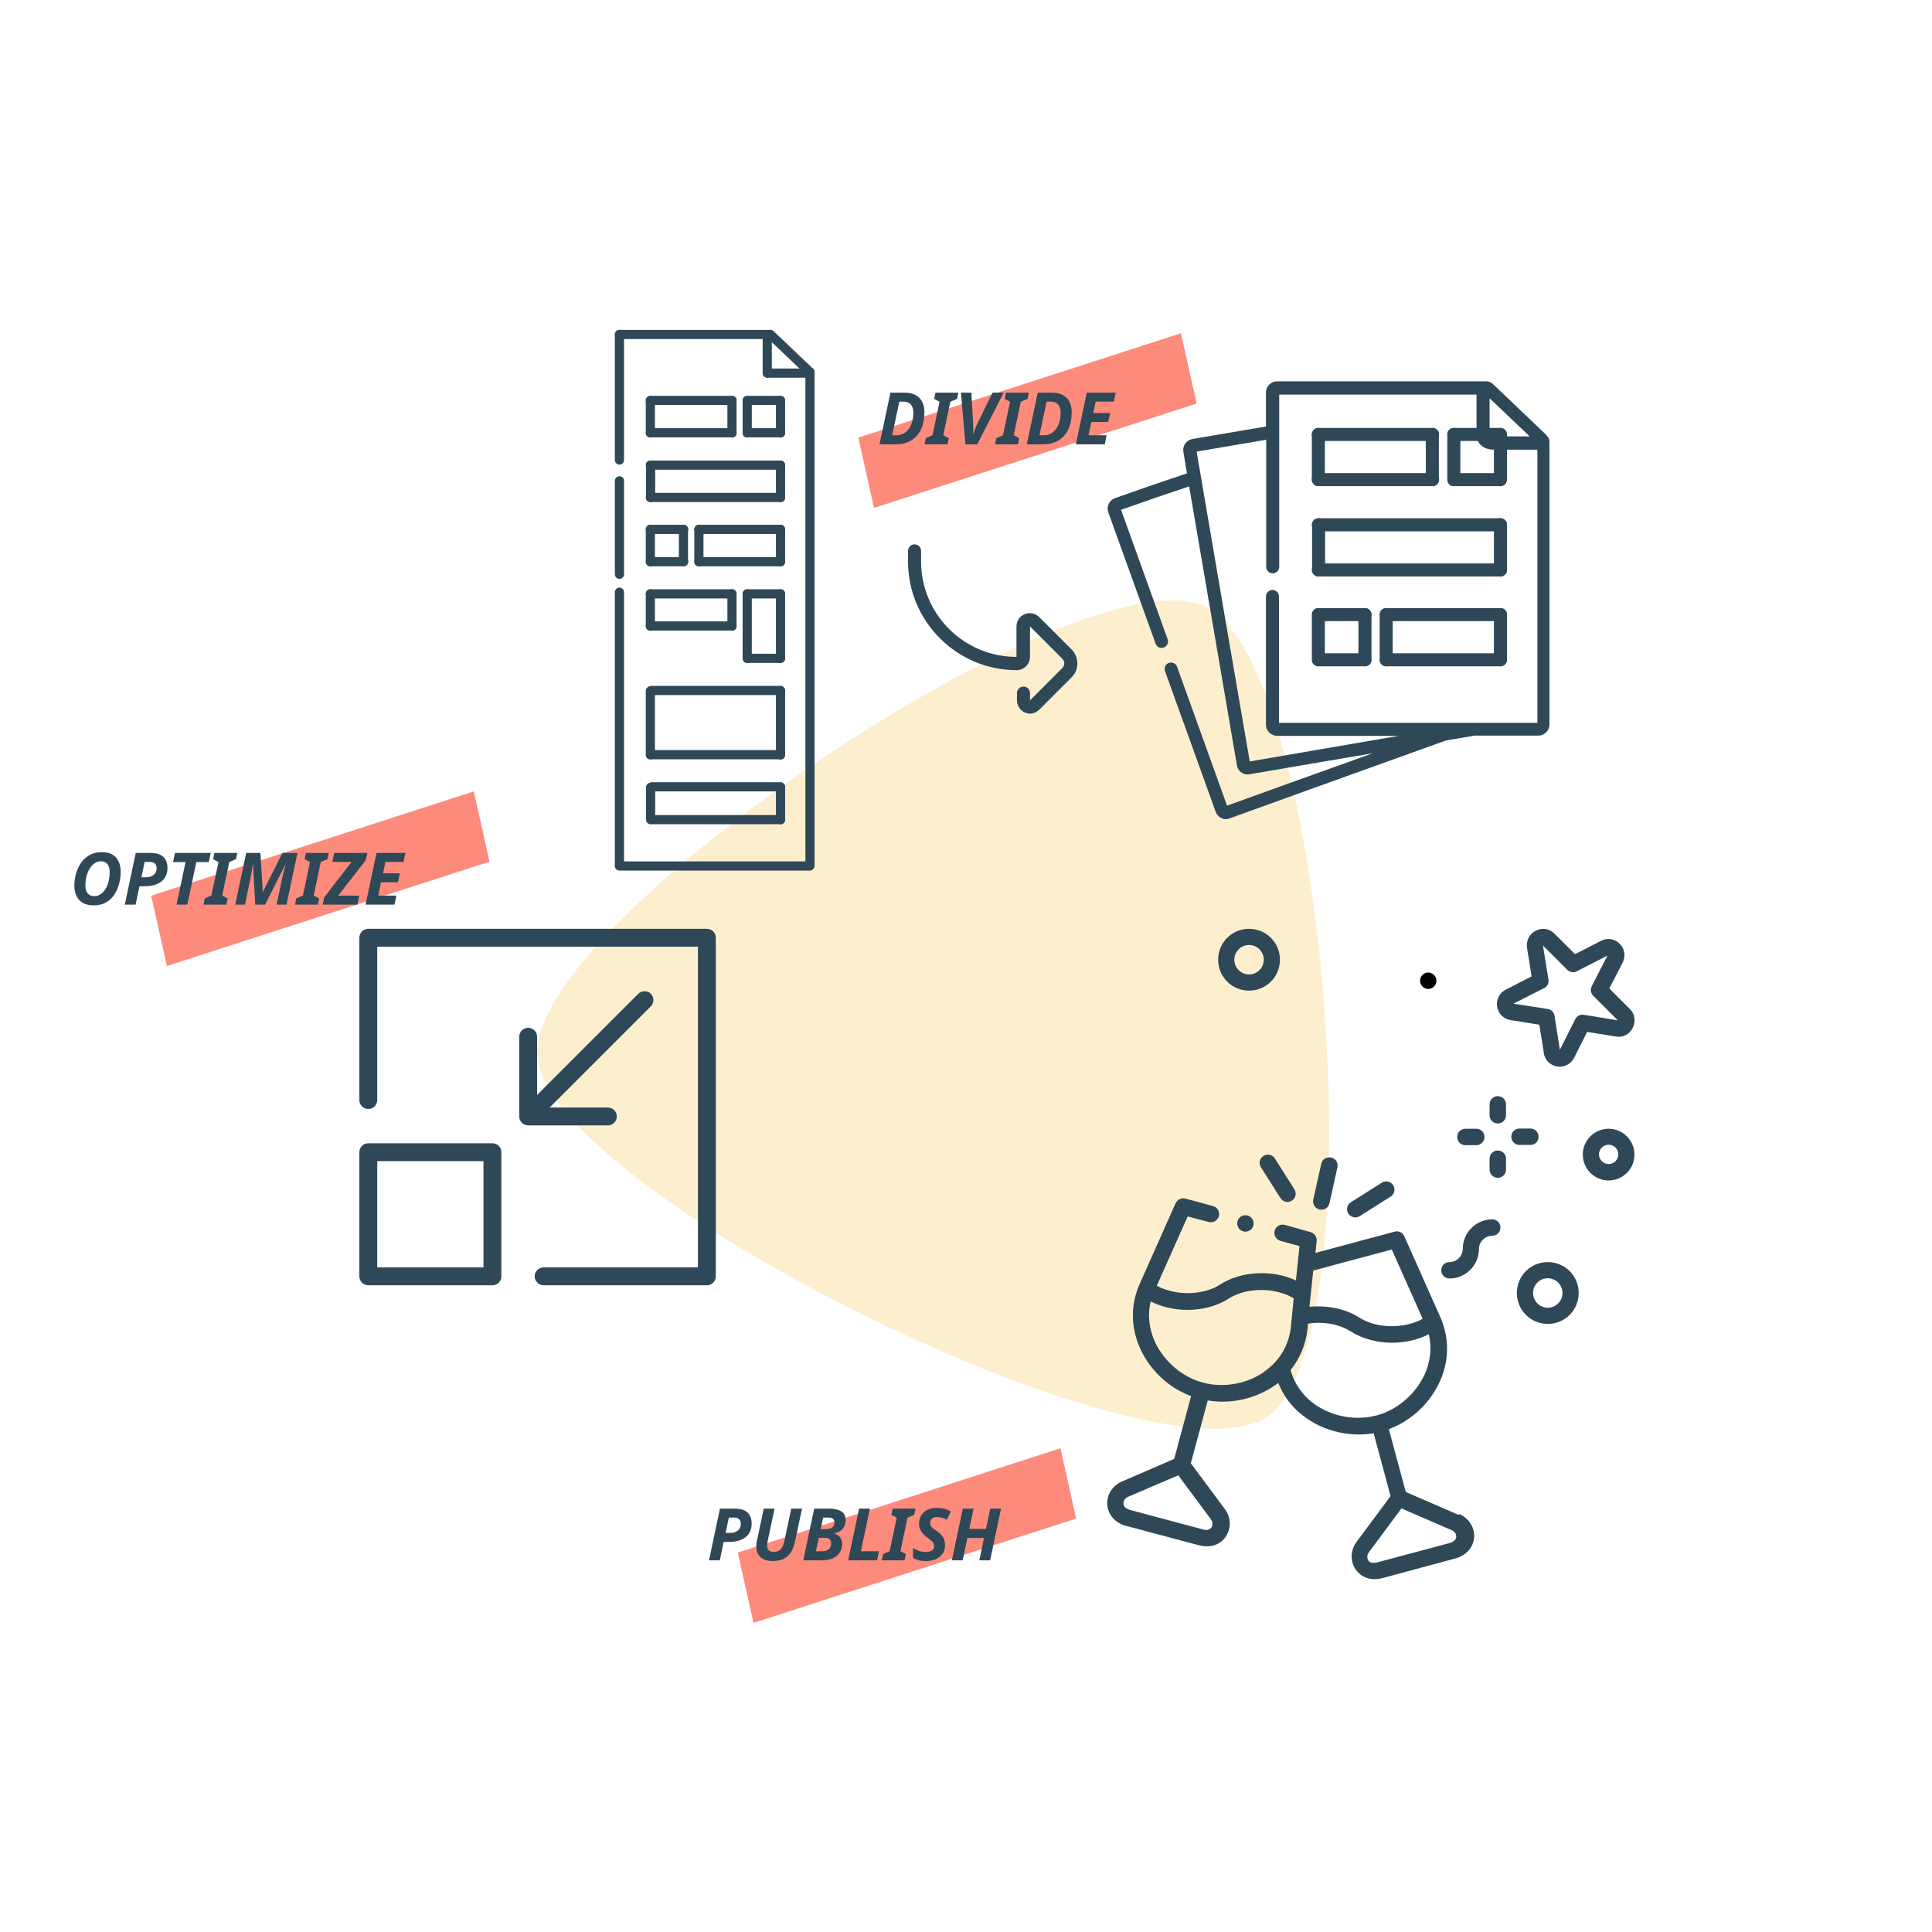
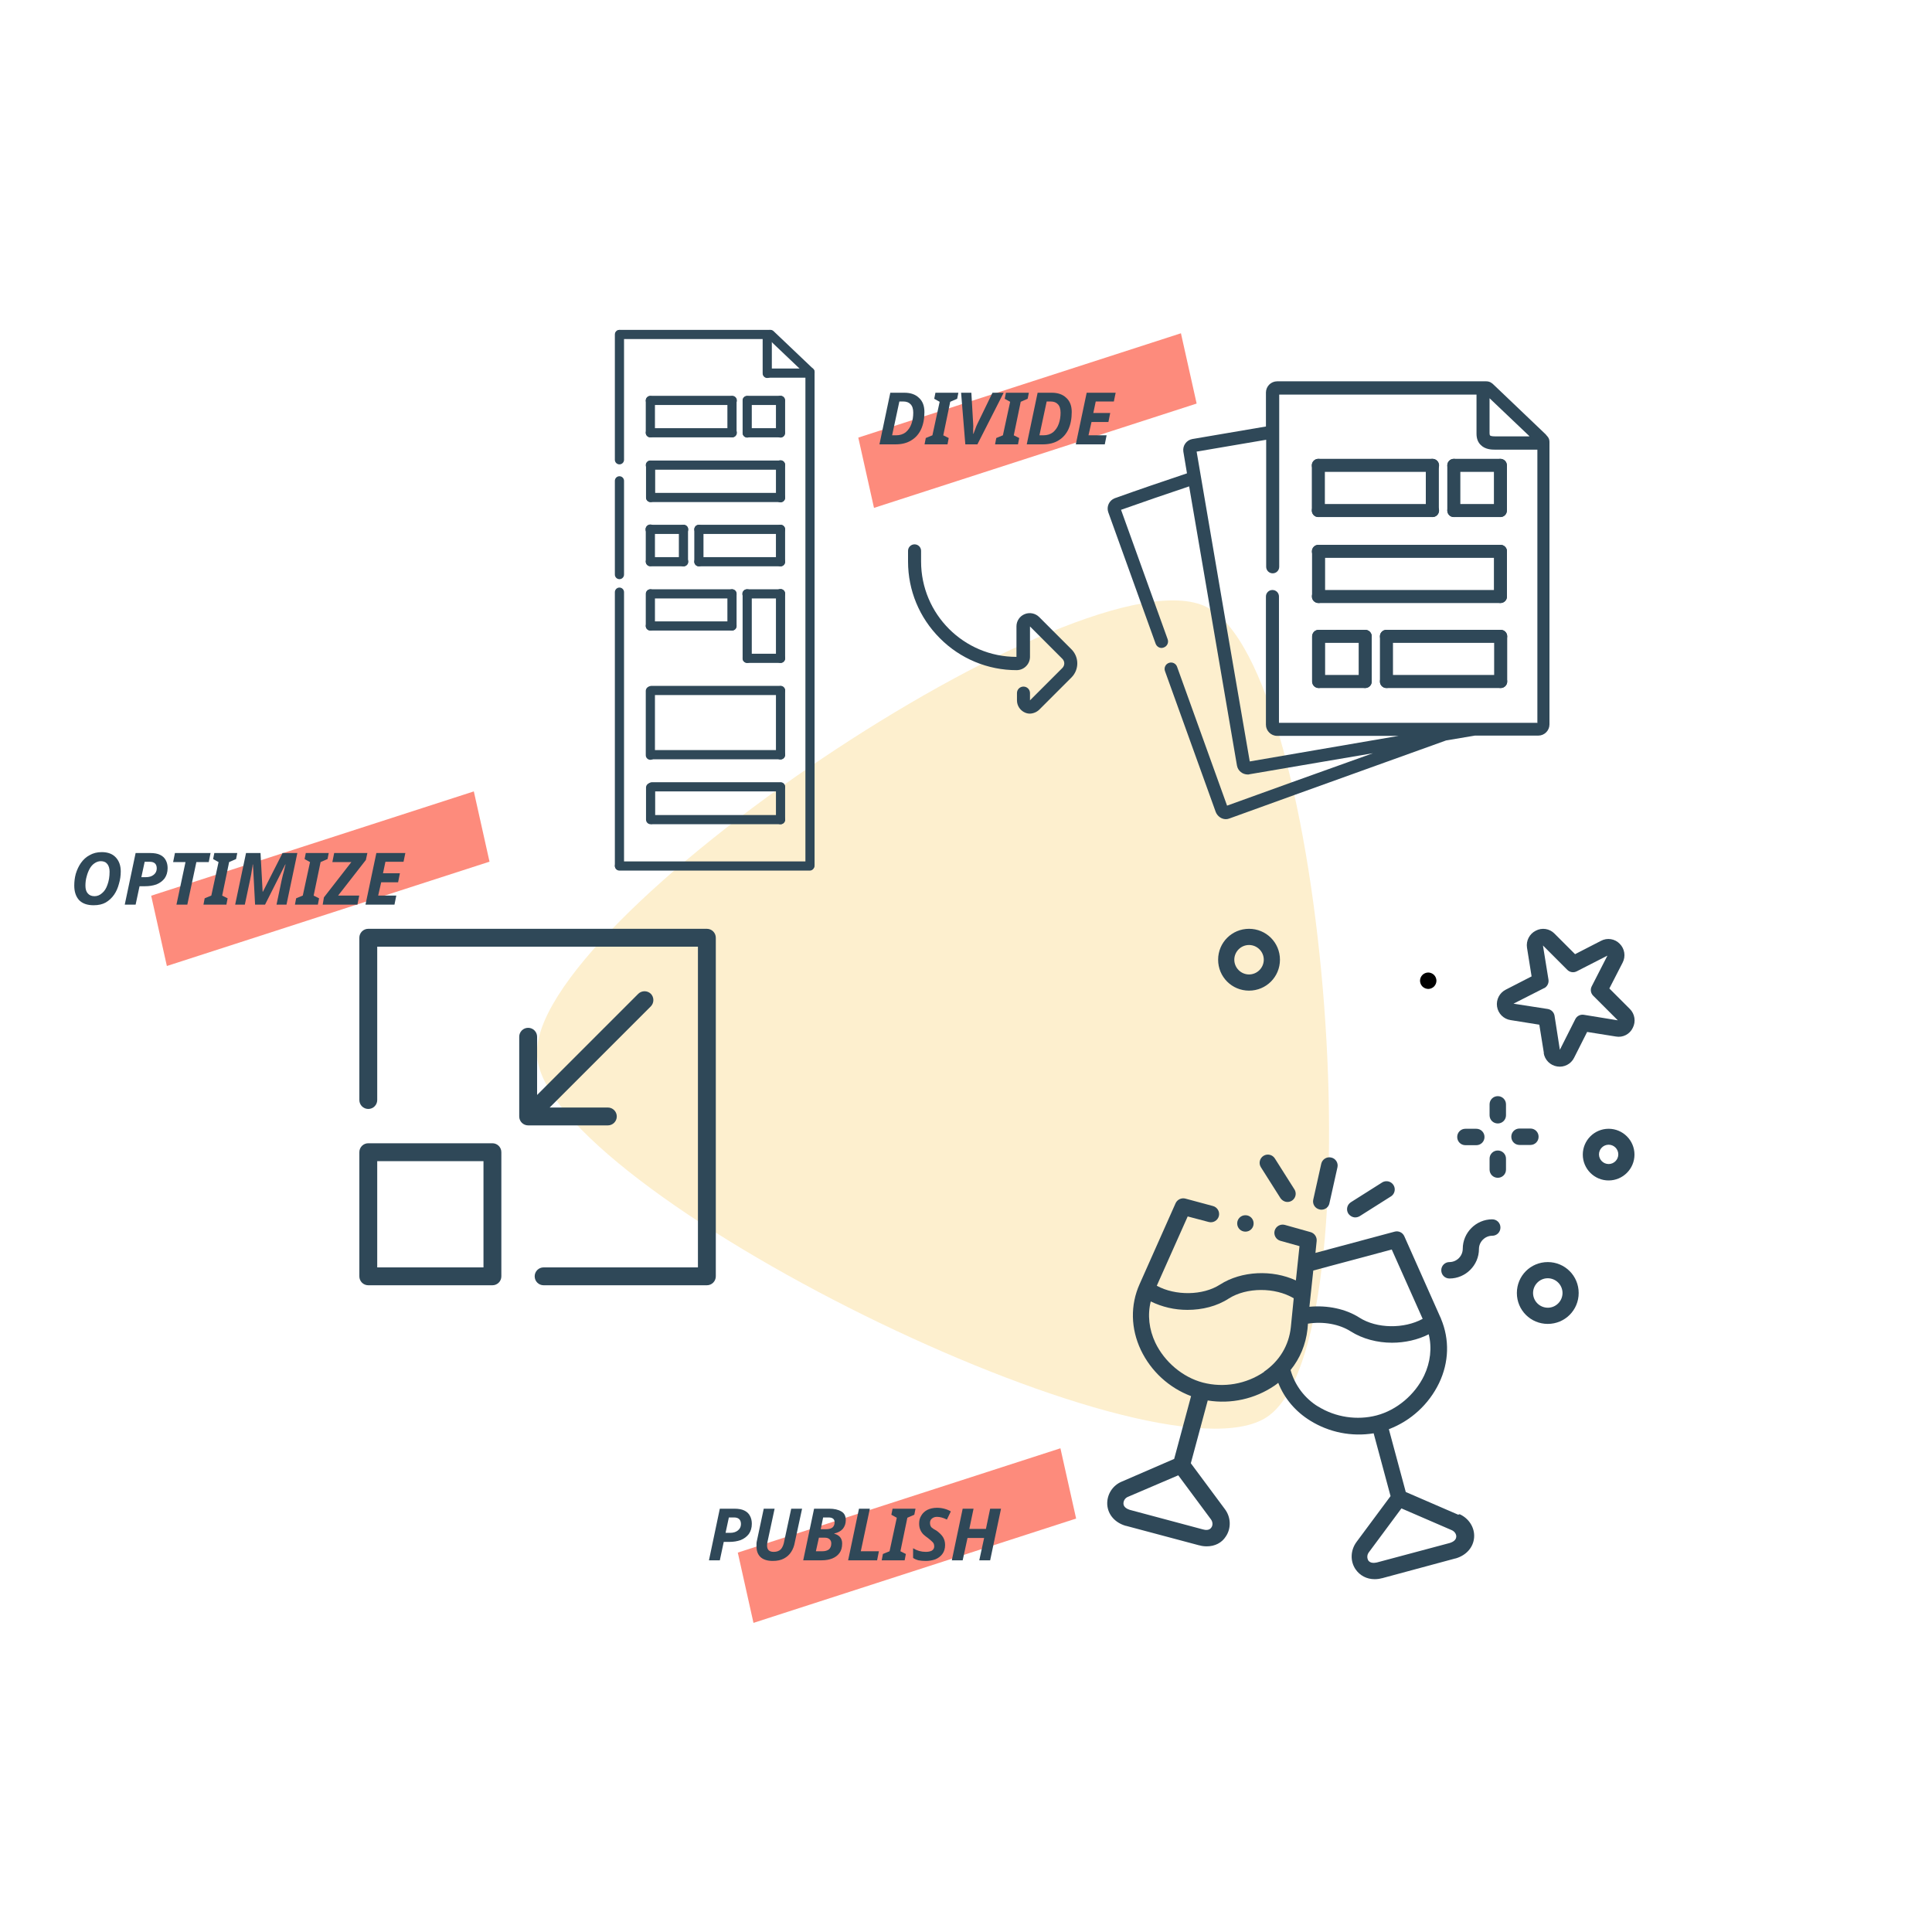
- <svg xmlns="http://www.w3.org/2000/svg" width="100" height="100" viewBox="0 0 800 600" stroke-linejoin="round">
-   <style>.a,.c{fill:#2f4858}.c{font-family:'JosefinSans-BoldItalic','Josefin Sans';font-size:30px;font-style:italic;font-weight:700}</style>
-   <path d="M524.7 486.7c-46.2 31-298.1-93.4-302.3-149.3-4.2-55.9 226.7-211 277.1-186.1 50.4 24.9 71.4 304.4 25.2 335.4z" fill="#fdefce" />
-   <path d="M639.2 336c.5 2.9 2.6 5.1 5.6 5.6.4.1.7.1 1.1.1 2.5 0 4.7-1.4 5.9-3.7l5.4-10.7 11.9 1.9c2.9.5 5.7-.9 7-3.6 1.3-2.6.9-5.7-1.2-7.8l-8.5-8.5 5.5-10.7c1.3-2.6.9-5.7-1.2-7.8-2.1-2.1-5.1-2.6-7.8-1.2l-10.7 5.5-8.5-8.5c-2.1-2.1-5.1-2.6-7.8-1.2-2.6 1.3-4 4.1-3.6 7l1.9 11.9-10.7 5.5c-2.6 1.3-4 4.1-3.6 7 .5 2.9 2.6 5.1 5.6 5.6l11.9 1.9 1.9 11.8zm.2-26.8c1.3-.7 2-2.1 1.8-3.5l-2.3-14.2 10.1 10.1c1 1 2.6 1.3 3.9.6l12.7-6.5-6.5 12.7c-.7 1.3-.4 2.9.6 3.9l10.2 10.2-14.1-2.3c-1.4-.2-2.9.5-3.5 1.8l-6.4 12.7-2.2-14.1c-.2-1.4-1.4-2.6-2.8-2.8l-14.2-2.2 12.8-6.5zm1.5 113.4c-7.1 0-12.8 5.7-12.8 12.8 0 7.1 5.7 12.8 12.8 12.8 7.1 0 12.8-5.7 12.8-12.8 0-7.1-5.7-12.8-12.8-12.8zm0 18.9c-3.3 0-6.1-2.7-6.1-6.1 0-3.3 2.7-6.1 6.1-6.1 3.3 0 6.1 2.7 6.1 6.1 0 3.3-2.7 6.1-6.1 6.1zm25.2-74.1c-5.9 0-10.7 4.8-10.7 10.7 0 5.9 4.8 10.7 10.7 10.7 5.9 0 10.7-4.8 10.7-10.7 0-5.9-4.8-10.7-10.7-10.7zm0 14.6c-2.2 0-4-1.8-4-4s1.8-4 4-4 4 1.8 4 4-1.8 4-4 4zm-148.9-71.8c7.1 0 12.8-5.7 12.8-12.8 0-7.1-5.7-12.8-12.8-12.8-7.1 0-12.8 5.7-12.8 12.8 0 7.1 5.7 12.8 12.8 12.8zm0-18.9c3.3 0 6.1 2.7 6.1 6.1 0 3.3-2.7 6.1-6.1 6.1-3.3 0-6.1-2.7-6.1-6.1 0-3.3 2.7-6.1 6.1-6.1zm103 62.6c-1.9 0-3.4 1.5-3.4 3.4v4.5c0 1.9 1.5 3.4 3.4 3.4s3.4-1.5 3.4-3.4v-4.5c0-1.9-1.5-3.4-3.4-3.4zm0 22.5c-1.9 0-3.4 1.5-3.4 3.4v4.5c0 1.9 1.5 3.4 3.4 3.4s3.4-1.5 3.4-3.4v-4.5c0-1.9-1.5-3.4-3.4-3.4zm13.5-2.3c1.9 0 3.4-1.5 3.4-3.4s-1.5-3.4-3.4-3.4h-4.5c-1.9 0-3.4 1.5-3.4 3.4s1.5 3.4 3.4 3.4h4.5zm-30.3-3.3c0 1.9 1.5 3.4 3.4 3.4h4.5c1.9 0 3.4-1.5 3.4-3.4s-1.5-3.4-3.4-3.4h-4.5c-1.9 0-3.4 1.5-3.4 3.4zm14.5 34.1c-6.7 0-12.2 5.5-12.2 12.2 0 3-2.5 5.5-5.5 5.5-1.9 0-3.4 1.5-3.4 3.4s1.5 3.4 3.4 3.4c6.7 0 12.2-5.5 12.2-12.2 0-3 2.5-5.5 5.5-5.5 1.9 0 3.4-1.5 3.4-3.4s-1.5-3.4-3.4-3.4z" class="a" />
-   <path d="M591.4 309.5c.9 0 1.8-.4 2.4-1 .6-.6 1-1.5 1-2.4 0-.9-.4-1.8-1-2.4-.6-.6-1.5-1-2.4-1-.9 0-1.8.4-2.4 1-.6.6-1 1.5-1 2.4 0 .9.4 1.8 1 2.4.6.6 1.5 1 2.4 1z" />
-   <path d="M546.4 400.8c.3.1.5.1.8.1 1.6 0 3-1.1 3.3-2.7l3.3-14.8c.4-1.9-.7-3.7-2.6-4.1-1.8-.4-3.7.7-4.1 2.6l-3.3 14.8c-.4 1.9.7 3.7 2.6 4.1zm-16.2-4.7c.7 1 1.8 1.6 2.9 1.6.6 0 1.3-.2 1.8-.5 1.6-1 2.1-3.1 1.1-4.7l-8.1-12.8c-1-1.6-3.1-2.1-4.7-1.1s-2.1 3.1-1.1 4.7l8.1 12.8zm31 8c.6 0 1.3-.2 1.8-.5l12.8-8.1c1.6-1 2.1-3.1 1.1-4.7s-3.1-2.1-4.7-1.1l-12.8 8.1c-1.6 1-2.1 3.1-1.1 4.7.7 1 1.8 1.6 2.9 1.6zm42.6 123.1-21.7-9.4-7-26c9-3.4 16.6-10.3 20.8-19.1 4.1-8.6 4.4-18 .8-26.6 0-.1-.2-.6-.3-.7l-14.9-33.5c-.7-1.5-2.4-2.4-4-1.9l-32.8 8.8.5-4.9c.2-1.7-.9-3.2-2.5-3.7l-10.7-3c-1.8-.5-3.7.6-4.2 2.4-.5 1.8.6 3.7 2.4 4.2l7.9 2.2-1.5 14.2c-9.7-4.5-22.5-4-31.4 1.7-7.1 4.6-18.5 4.7-26.2.5l12.8-28.7 8.7 2.3c1.8.5 3.7-.6 4.2-2.4.5-1.8-.6-3.7-2.4-4.2l-11.5-3.1c-1.6-.4-3.3.4-4 1.9l-14.9 33.5c-3.9 8.7-3.7 18.4.5 27.3 4.2 8.8 11.8 15.8 20.8 19.1l-7 26-21.7 9.4c-3.9 1.7-6.3 5.5-6 9.6.3 4.1 3.2 7.4 7.6 8.7h.1l30.4 8.1h.1c1 .3 2 .4 3 .4 3.3 0 6.2-1.4 7.9-4.1 2.3-3.4 2.1-8-.4-11.3l-14.1-19 7-26c2 .3 4.1.5 6.1.5 7.6 0 15.2-2.3 21.5-6.6.6-.4 1.1-.8 1.6-1.2 2.5 6.4 7.1 11.9 13.3 15.7 6 3.8 13.2 5.7 20.2 5.7 2 0 4-.2 6-.5l7 26-14.1 19c-2.5 3.4-2.7 7.9-.4 11.3 1.8 2.6 4.6 4.1 7.9 4.1 1 0 1.9-.1 3-.4h.1l30.4-8.2h.1c4.4-1.3 7.3-4.6 7.6-8.7.3-4.1-2.2-7.9-6-9.6zm-60-101.1 32.5-8.7 12.8 28.7c-7.7 4.2-19 4.1-26.2-.5-5.6-3.6-13.2-5.2-20.7-4.5l1.6-15zm-42.2 106.4c-.8 1.3-2.5 1.1-3.5.8l-30.3-8.1c-.9-.3-2.5-1-2.6-2.5-.1-1 .5-2.3 1.9-2.9l20.8-8.9 13.5 18.2c.9 1.2.8 2.6.2 3.4zm21.8-64.4c-7.2 5-16.9 6.7-25.3 4.4-8.4-2.2-15.9-8.6-19.7-16.5-2.6-5.5-3.3-11.5-1.9-17.1 4.6 2.3 9.9 3.5 15.2 3.5 6.1 0 12.2-1.5 17.1-4.7 7.4-4.7 19.2-4.7 26.9-.1l-1.2 12c-.8 7.5-4.7 14-11.1 18.4zm22.5 14.4c-5.8-3.6-9.8-9-11.5-15.2 3.9-4.8 6.3-10.6 7-16.9l.2-2.3c6.4-1 13 .2 17.7 3.2 4.9 3.1 11 4.7 17.1 4.7 5.3 0 10.7-1.2 15.2-3.5 1.4 5.6.7 11.6-1.9 17.1-3.8 7.9-11.3 14.3-19.7 16.5-8 2.1-17 .8-24.2-3.7zm54.5 56.4-30.3 8.1c-1 .2-2.6.4-3.5-.8-.5-.8-.7-2.2.2-3.4l13.5-18.2 20.8 9c1.4.6 2 1.9 1.9 2.8-.1 1.5-1.7 2.2-2.6 2.5z" class="a" />
-   <path d="M515.7 410c1.9 0 3.4-1.5 3.4-3.4s-1.5-3.4-3.4-3.4-3.4 1.5-3.4 3.4 1.5 3.4 3.4 3.4zM148.8 288.3v67.2c0 2.1 1.7 3.7 3.7 3.7 2.1 0 3.7-1.7 3.7-3.7V292H289v132.8h-63.9c-2.1 0-3.7 1.7-3.7 3.7 0 2.1 1.7 3.7 3.7 3.7h67.6c2.1 0 3.7-1.7 3.7-3.7V288.3c0-2.1-1.7-3.7-3.7-3.7H152.5c-2.1 0-3.7 1.7-3.7 3.7z" class="a" />
-   <path d="M148.8 428.5c0 2.1 1.7 3.7 3.7 3.7h51.4c2.1 0 3.7-1.7 3.7-3.7v-51.4c0-2.1-1.7-3.7-3.7-3.7h-51.4c-2.1 0-3.7 1.7-3.7 3.7v51.4zm7.4-47.7h44v44h-44v-44zm62.5-55.2c-2.1 0-3.7 1.7-3.7 3.7v33c0 2.1 1.7 3.7 3.7 3.7h33c2.1 0 3.7-1.7 3.7-3.7 0-2.1-1.7-3.7-3.7-3.7h-24.1l41.9-41.9c1.4-1.4 1.4-3.8 0-5.2-1.4-1.4-3.8-1.4-5.2 0l-41.9 41.9v-24.1c0-2.1-1.7-3.7-3.7-3.7zM640.3 80.1c-.1-.1-21.6-20.6-21.6-20.6-.8-.8-1.7-1.6-3.3-1.6h-86.6c-2.5 0-4.6 2.1-4.6 4.6v14.1l-30.5 5.2c-2.4.4-4.1 2.8-3.7 5.2l1.5 9c-9.9 3.3-20.1 6.8-29.9 10.3-2.3.9-3.5 3.4-2.7 5.8l19.6 54.4c.4 1.1 1.4 1.8 2.5 1.8.3 0 .6-.1.9-.2 1.4-.5 2.1-2 1.6-3.4l-19.3-53.6c9.3-3.3 18.9-6.6 28.2-9.7l9.2 53.7 10.6 61.9c.4 2.2 2.3 3.7 4.5 3.7.2 0 .5 0 .7-.1l28.7-4.9 22.4-3.8-33.8 12.1-26.6 9.6-20.7-57.5c-.5-1.4-2-2.1-3.4-1.6s-2.1 2-1.6 3.4l21 58.3c.7 1.8 2.4 3 4.2 3 .5 0 1-.1 1.5-.3l27.4-9.9 62.3-22.4 11.9-2H637c2.5 0 4.6-2.1 4.6-4.6V83c0-1.6-.9-2.4-1.5-3zm-7.1.6h-13.7c-.6 0-2.1 0-2.5-.4-.1-.1-.2-.4-.2-.9V64.9l16.5 15.7zm3.2 118.6H529.6V147c0-1.5-1.2-2.7-2.7-2.7-1.5 0-2.7 1.2-2.7 2.7v53.1c0 2.5 2.1 4.6 4.6 4.6h50.4l-33.8 5.8-27.9 4.8-10.5-61L495.5 87l28.8-4.9v52.6c0 1.5 1.2 2.7 2.7 2.7 1.5 0 2.7-1.2 2.7-2.7V63.4h81.7v16.2c0 2 .6 3.6 1.8 4.7 1.8 1.8 4.4 1.9 6 1.9h17.4v113.2z" class="a" />
-   <path d="M602 77.2c-1.5 0-2.7 1.2-2.7 2.7 0 1.5 1.2 2.7 2.7 2.7h19.2c1.5 0 2.7-1.2 2.7-2.7 0-1.5-1.2-2.7-2.7-2.7H602z" class="a" />
-   <path d="M624 79.9c0-1.5-1.2-2.7-2.7-2.7-1.5 0-2.7 1.2-2.7 2.7v18.7c0 1.5 1.2 2.7 2.7 2.7 1.5 0 2.7-1.2 2.7-2.7V79.9zm-19.3 0c0-1.5-1.2-2.7-2.7-2.7-1.5 0-2.7 1.2-2.7 2.7v18.7c0 1.5 1.2 2.7 2.7 2.7 1.5 0 2.7-1.2 2.7-2.7V79.9zm-8.9 0c0-1.5-1.2-2.7-2.7-2.7-1.5 0-2.7 1.2-2.7 2.7v18.7c0 1.5 1.2 2.7 2.7 2.7 1.5 0 2.7-1.2 2.7-2.7V79.9zm-47.2 0c0-1.5-1.2-2.7-2.7-2.7-1.5 0-2.7 1.2-2.7 2.7v18.7c0 1.5 1.2 2.7 2.7 2.7 1.5 0 2.7-1.2 2.7-2.7V79.9z" class="a" />
-   <path d="M545.9 77.2c-1.5 0-2.7 1.2-2.7 2.7 0 1.5 1.2 2.7 2.7 2.7h47.3c1.5 0 2.7-1.2 2.7-2.7 0-1.5-1.2-2.7-2.7-2.7h-47.3zM602 95.9c-1.5 0-2.7 1.2-2.7 2.7 0 1.5 1.2 2.7 2.7 2.7h19.2c1.5 0 2.7-1.2 2.7-2.7 0-1.5-1.2-2.7-2.7-2.7H602zm-56.1 0c-1.5 0-2.7 1.2-2.7 2.7 0 1.5 1.2 2.7 2.7 2.7h47.3c1.5 0 2.7-1.2 2.7-2.7 0-1.5-1.2-2.7-2.7-2.7h-47.3zm19.3 55.9c1.5 0 2.7 1.2 2.7 2.7 0 1.5-1.2 2.7-2.7 2.7H546c-1.5 0-2.7-1.2-2.7-2.7 0-1.5 1.2-2.7 2.7-2.7h19.2z" class="a" />
-   <path d="M543.2 154.5c0-1.5 1.2-2.7 2.7-2.7 1.5 0 2.7 1.2 2.7 2.7v18.7c0 1.5-1.2 2.7-2.7 2.7-1.5 0-2.7-1.2-2.7-2.7v-18.7zm19.3 0c0-1.5 1.2-2.7 2.7-2.7 1.5 0 2.7 1.2 2.7 2.7v18.7c0 1.5-1.2 2.7-2.7 2.7-1.5 0-2.7-1.2-2.7-2.7v-18.7zm8.8 0c0-1.5 1.2-2.7 2.7-2.7 1.5 0 2.7 1.2 2.7 2.7v18.7c0 1.5-1.2 2.7-2.7 2.7-1.5 0-2.7-1.2-2.7-2.7v-18.7zm47.3 0c0-1.5 1.2-2.7 2.7-2.7 1.5 0 2.7 1.2 2.7 2.7v18.7c0 1.5-1.2 2.7-2.7 2.7-1.5 0-2.7-1.2-2.7-2.7v-18.7z" class="a" />
-   <path d="M621.3 151.8c1.5 0 2.7 1.2 2.7 2.7 0 1.5-1.2 2.7-2.7 2.7H574c-1.5 0-2.7-1.2-2.7-2.7 0-1.5 1.2-2.7 2.7-2.7h47.3zm-56.1 18.7c1.5 0 2.7 1.2 2.7 2.7 0 1.5-1.2 2.7-2.7 2.7H546c-1.5 0-2.7-1.2-2.7-2.7 0-1.5 1.2-2.7 2.7-2.7h19.2zm56.1 0c1.5 0 2.7 1.2 2.7 2.7 0 1.5-1.2 2.7-2.7 2.7H574c-1.5 0-2.7-1.2-2.7-2.7 0-1.5 1.2-2.7 2.7-2.7h47.3zm2.7-53.2c0-1.5-1.2-2.7-2.7-2.7-1.5 0-2.7 1.2-2.7 2.7V136c0 1.5 1.2 2.7 2.7 2.7 1.5 0 2.7-1.2 2.7-2.7v-18.7zm-75.3 0c0-1.5-1.2-2.7-2.7-2.7-1.5 0-2.7 1.2-2.7 2.7V136c0 1.5 1.2 2.7 2.7 2.7 1.5 0 2.7-1.2 2.7-2.7v-18.7z" class="a" />
-   <path d="M545.9 114.6c-1.5 0-2.7 1.2-2.7 2.7 0 1.5 1.2 2.7 2.7 2.7h75.4c1.5 0 2.7-1.2 2.7-2.7 0-1.5-1.2-2.7-2.7-2.7h-75.4zm0 18.7c-1.5 0-2.7 1.2-2.7 2.7 0 1.5 1.2 2.7 2.7 2.7h75.4c1.5 0 2.7-1.2 2.7-2.7 0-1.5-1.2-2.7-2.7-2.7h-75.4zM258.4 38.5c0-1.1-.9-1.9-1.9-1.9-1.1 0-1.9.9-1.9 1.9v52c0 1.1.9 1.9 1.9 1.9 1.1 0 1.9-.9 1.9-1.9v-52zm0 60.6c0-1.1-.9-1.9-1.9-1.9-1.1 0-1.9.9-1.9 1.9v38.7c0 1.1.9 1.9 1.9 1.9 1.1 0 1.9-.9 1.9-1.9V99.1zm0 46.1c0-1.1-.9-1.9-1.9-1.9-1.1 0-1.9.9-1.9 1.9v113.1c0 1.1.9 1.9 1.9 1.9 1.1 0 1.9-.9 1.9-1.9V145.2z" class="a" />
-   <path d="M256.5 256.7c-1.1 0-1.9.9-1.9 1.9 0 1.1.9 1.9 1.9 1.9h78.8c1.1 0 1.9-.9 1.9-1.9 0-1.1-.9-1.9-1.9-1.9h-78.8zm0-220.1c-1.1 0-1.9.9-1.9 1.9 0 1.1.9 1.9 1.9 1.9h62.2c1.1 0 1.9-.9 1.9-1.9 0-1.1-.9-1.9-1.9-1.9h-62.2z" class="a" />
-   <path d="M320.3 37.1c-.8-.7-2-.7-2.7.1-.7.8-.7 2 .1 2.7l16.4 15.6c.8.7 2 .7 2.7-.1.7-.8.7-2-.1-2.7l-16.4-15.6z" class="a" />
-   <path d="M317.8 52.6c-1.1 0-1.9.9-1.9 1.9 0 1.1.9 1.9 1.9 1.9h17.6c1.1 0 1.9-.9 1.9-1.9 0-1.1-.9-1.9-1.9-1.9h-17.6z" class="a" />
-   <path d="M319.6 40.4c0-1.1-.9-1.9-1.9-1.9-1.1 0-1.9.9-1.9 1.9v14.1c0 1.1.9 1.9 1.9 1.9 1.1 0 1.9-.9 1.9-1.9V40.4zm17.7 13.7c0-1.1-.9-1.9-1.9-1.9-1.1 0-1.9.9-1.9 1.9v204.2c0 1.1.9 1.9 1.9 1.9 1.1 0 1.9-.9 1.9-1.9V54.1zm-27.9 9.8c-1.1 0-1.9.9-1.9 1.9 0 1.1.9 1.9 1.9 1.9h13.8c1.1 0 1.9-.9 1.9-1.9 0-1.1-.9-1.9-1.9-1.9h-13.8z" class="a" />
-   <path d="M325.1 65.9c0-1.1-.9-1.9-1.9-1.9-1.1 0-1.9.9-1.9 1.9v13.4c0 1.1.9 1.9 1.9 1.9 1.1 0 1.9-.9 1.9-1.9V65.9zm-13.8 0c0-1.1-.9-1.9-1.9-1.9-1.1 0-1.9.9-1.9 1.9v13.4c0 1.1.9 1.9 1.9 1.9 1.1 0 1.9-.9 1.9-1.9V65.9zm-6.3 0c0-1.1-.9-1.9-1.9-1.9-1.1 0-1.9.9-1.9 1.9v13.4c0 1.1.9 1.9 1.9 1.9 1.1 0 1.9-.9 1.9-1.9V65.9zm-33.8 0c0-1.1-.9-1.9-1.9-1.9-1.1 0-1.9.9-1.9 1.9v13.4c0 1.1.9 1.9 1.9 1.9 1.1 0 1.9-.9 1.9-1.9V65.9z" class="a" />
-   <path d="M269.3 63.9c-1.1 0-1.9.9-1.9 1.9 0 1.1.9 1.9 1.9 1.9h33.8c1.1 0 1.9-.9 1.9-1.9 0-1.1-.9-1.9-1.9-1.9h-33.8zm40.1 13.4c-1.1 0-1.9.9-1.9 1.9 0 1.1.9 1.9 1.9 1.9h13.8c1.1 0 1.9-.9 1.9-1.9 0-1.1-.9-1.9-1.9-1.9h-13.8zm-40.1 0c-1.1 0-1.9.9-1.9 1.9 0 1.1.9 1.9 1.9 1.9h33.8c1.1 0 1.9-.9 1.9-1.9 0-1.1-.9-1.9-1.9-1.9h-33.8zm13.8 40c1.1 0 1.9.9 1.9 1.9 0 1.1-.9 1.9-1.9 1.9h-13.8c-1.1 0-1.9-.9-1.9-1.9 0-1.1.9-1.9 1.9-1.9h13.8z" class="a" />
-   <path d="M267.4 119.2c0-1.1.9-1.9 1.9-1.9 1.1 0 1.9.9 1.9 1.9v13.4c0 1.1-.9 1.9-1.9 1.9-1.1 0-1.9-.9-1.9-1.9v-13.4zm13.7 0c0-1.1.9-1.9 1.9-1.9 1.1 0 1.9.9 1.9 1.9v13.4c0 1.1-.9 1.9-1.9 1.9-1.1 0-1.9-.9-1.9-1.9v-13.4zm6.4 0c0-1.1.9-1.9 1.9-1.9 1.1 0 1.9.9 1.9 1.9v13.4c0 1.1-.9 1.9-1.9 1.9-1.1 0-1.9-.9-1.9-1.9v-13.4zm33.8 0c0-1.1.9-1.9 1.9-1.9 1.1 0 1.9.9 1.9 1.9v13.4c0 1.1-.9 1.9-1.9 1.9-1.1 0-1.9-.9-1.9-1.9v-13.4z" class="a" />
-   <path d="M323.2 117.3c1.1 0 1.9.9 1.9 1.9 0 1.1-.9 1.9-1.9 1.9h-33.8c-1.1 0-1.9-.9-1.9-1.9 0-1.1.9-1.9 1.9-1.9h33.8zm-40.1 13.4c1.1 0 1.9.9 1.9 1.9 0 1.1-.9 1.9-1.9 1.9h-13.8c-1.1 0-1.9-.9-1.9-1.9 0-1.1.9-1.9 1.9-1.9h13.8zm40.1 0c1.1 0 1.9.9 1.9 1.9 0 1.1-.9 1.9-1.9 1.9h-33.8c-1.1 0-1.9-.9-1.9-1.9 0-1.1.9-1.9 1.9-1.9h33.8zM309.4 144c-1.1 0-1.9.9-1.9 1.9 0 1.1.9 1.9 1.9 1.9h13.8c1.1 0 1.9-.9 1.9-1.9 0-1.1-.9-1.9-1.9-1.9h-13.8z" class="a" />
-   <path d="M325.1 145.9c0-1.1-.9-1.9-1.9-1.9-1.1 0-1.9.9-1.9 1.9v26.7c0 1.1.9 1.9 1.9 1.9 1.1 0 1.9-.9 1.9-1.9v-26.7zm0 40.2c0-1.1-.9-1.9-1.9-1.9-1.1 0-1.9.9-1.9 1.9v26.5c0 1.1.9 1.9 1.9 1.9 1.1 0 1.9-.9 1.9-1.9v-26.5zm-53.9 0c0-1.1-.9-1.9-1.9-1.9-1.1 0-1.9.9-1.9 1.9v26.5c0 1.1.9 1.9 1.9 1.9 1.1 0 1.9-.9 1.9-1.9v-26.5zm40.1-40.2c0-1.1-.9-1.9-1.9-1.9-1.1 0-1.9.9-1.9 1.9v26.7c0 1.1.9 1.9 1.9 1.9 1.1 0 1.9-.9 1.9-1.9v-26.7zm-6.3 0c0-1.1-.9-1.9-1.9-1.9-1.1 0-1.9.9-1.9 1.9v13.4c0 1.1.9 1.9 1.9 1.9 1.1 0 1.9-.9 1.9-1.9v-13.4zm-33.8 0c0-1.1-.9-1.9-1.9-1.9-1.1 0-1.9.9-1.9 1.9v13.4c0 1.1.9 1.9 1.9 1.9 1.1 0 1.9-.9 1.9-1.9v-13.4z" class="a" />
-   <path d="M269.3 144c-1.1 0-1.9.9-1.9 1.9 0 1.1.9 1.9 1.9 1.9h33.8c1.1 0 1.9-.9 1.9-1.9 0-1.1-.9-1.9-1.9-1.9h-33.8zm40.1 26.7c-1.1 0-1.9.9-1.9 1.9 0 1.1.9 1.9 1.9 1.9h13.8c1.1 0 1.9-.9 1.9-1.9 0-1.1-.9-1.9-1.9-1.9h-13.8zm-40.1-13.4c-1.1 0-1.9.9-1.9 1.9 0 1.1.9 1.9 1.9 1.9h33.8c1.1 0 1.9-.9 1.9-1.9 0-1.1-.9-1.9-1.9-1.9h-33.8zm55.8-64.7c0-1.1-.9-1.9-1.9-1.9-1.1 0-1.9.9-1.9 1.9V106c0 1.1.9 1.9 1.9 1.9 1.1 0 1.9-.9 1.9-1.9V92.6zm0 133.4c0-1.1-.9-1.9-1.9-1.9-1.1 0-1.9.9-1.9 1.9v13.4c0 1.1.9 1.9 1.9 1.9 1.1 0 1.9-.9 1.9-1.9V226zM271.3 92.6c0-1.1-.9-1.9-1.9-1.9-1.1 0-1.9.9-1.9 1.9V106c0 1.1.9 1.9 1.9 1.9 1.1 0 1.9-.9 1.9-1.9V92.6zm0 133.4c0-1.1-.9-1.9-1.9-1.9-1.1 0-1.9.9-1.9 1.9v13.4c0 1.1.9 1.9 1.9 1.9 1.1 0 1.9-.9 1.9-1.9V226z" class="a" />
-   <path d="M269.3 90.7c-1.1 0-1.9.9-1.9 1.9 0 1.1.9 1.9 1.9 1.9h53.9c1.1 0 1.9-.9 1.9-1.9 0-1.1-.9-1.9-1.9-1.9h-53.9zm0 13.4c-1.1 0-1.9.9-1.9 1.9 0 1.1.9 1.9 1.9 1.9h53.9c1.1 0 1.9-.9 1.9-1.9 0-1.1-.9-1.9-1.9-1.9h-53.9zm.5 79.9c-1.1 0-1.9.9-1.9 1.9 0 1.1.9 1.9 1.9 1.9h53.4c1.1 0 1.9-.9 1.9-1.9 0-1.1-.9-1.9-1.9-1.9h-53.4zm.2 26.6c-1.1 0-1.9.9-1.9 1.9 0 1.1.9 1.9 1.9 1.9h53.2c1.1 0 1.9-.9 1.9-1.9 0-1.1-.9-1.9-1.9-1.9H270zm0 13.3c-1.1 0-1.9.9-1.9 1.9 0 1.1.9 1.9 1.9 1.9h53.2c1.1 0 1.9-.9 1.9-1.9 0-1.1-.9-1.9-1.9-1.9H270zm.1 13.6c-1.1 0-1.9.9-1.9 1.9 0 1.1.9 1.9 1.9 1.9h53.1c1.1 0 1.9-.9 1.9-1.9 0-1.1-.9-1.9-1.9-1.9h-53.1zm156.3-42c1.4 0 2.8-.6 3.9-1.6l13.4-13.4c1.6-1.6 2.4-3.6 2.4-5.8 0-2.2-.9-4.3-2.4-5.8l-13.4-13.4c-1.6-1.6-3.9-2-6-1.2-2.1.9-3.4 2.8-3.4 5.1V172c-21.8 0-39.5-17.7-39.5-39.5v-4.4c0-1.5-1.2-2.7-2.7-2.7-1.5 0-2.7 1.2-2.7 2.7v4.4c0 12 4.7 23.3 13.2 31.8s19.8 13.2 31.8 13.2c3 0 5.5-2.5 5.5-5.5v-12.6l13.4 13.4c.5.5.8 1.2.8 1.9s-.3 1.4-.8 1.9L426.5 190v-3c0-1.5-1.2-2.7-2.7-2.7-1.5 0-2.7 1.2-2.7 2.7v3c0 2.2 1.3 4.2 3.4 5.1.7.3 1.4.4 2.1.4z" class="a" />
-   <path d="M489 38 355.4 81.2l6.5 29.1 133.6-43.2L489 38zM196.2 227.7 62.6 270.9l6.5 29.1 133.6-43.2-6.5-29.1zm242.9 272-133.6 43.2L312 572l133.6-43.2-6.5-29.1z" style="fill:#fd8b7c" />
-   <text x="363.4" y="84" class="c">  DIVIDE</text>
-   <text x="292.8" y="546.1" class="c">  PUBLISH</text>
-   <text x="29" y="274.6" class="c">  OPTIMIZE</text>
+ <svg xmlns="http://www.w3.org/2000/svg" viewBox="0 0 100 100" xml:space="preserve" style="fill-rule:evenodd;clip-rule:evenodd;stroke-linejoin:round;stroke-miterlimit:1.414">
+   <path d="M65.588 73.338C59.812 77.212 28.325 61.662 27.8 54.675c-.525-6.988 28.337-26.375 34.638-23.263 6.3 3.113 8.925 38.05 3.15 41.925z" style="fill:#fdefce;fill-rule:nonzero" />
+   <path d="M79.9 54.5a.836.836 0 0 0 .7.7.827.827 0 0 0 .875-.45l.675-1.337 1.487.237a.806.806 0 0 0 .876-.45.836.836 0 0 0-.151-.975L83.3 51.163l.687-1.338a.834.834 0 0 0-.15-.975.815.815 0 0 0-.975-.15l-1.337.688-1.063-1.063a.815.815 0 0 0-.975-.15.84.84 0 0 0-.45.875l.238 1.488-1.338.687a.84.84 0 0 0-.45.875.835.835 0 0 0 .7.7l1.488.238.237 1.475-.012-.013zm.025-3.35a.43.43 0 0 0 .225-.438l-.287-1.774 1.262 1.262a.416.416 0 0 0 .488.075l1.587-.812-.812 1.587a.415.415 0 0 0 .075.487l1.275 1.275-1.763-.287a.418.418 0 0 0-.437.225l-.8 1.587-.275-1.762a.425.425 0 0 0-.35-.35l-1.775-.275 1.6-.813-.013.013zm.188 14.175c-.888 0-1.6.712-1.6 1.6-.001.888.712 1.6 1.599 1.6.888 0 1.6-.712 1.6-1.6 0-.888-.712-1.6-1.6-1.6zm0 2.362a.764.764 0 0 1-.762-.762c0-.413.337-.763.762-.763a.767.767 0 0 1 .763.763.766.766 0 0 1-.763.763zm3.15-9.262c-.738 0-1.338.6-1.338 1.337 0 .738.6 1.338 1.337 1.338.738 0 1.338-.6 1.338-1.338 0-.737-.6-1.337-1.338-1.337zm0 1.825a.501.501 0 0 1-.5-.5c0-.275.225-.5.5-.5s.5.225.5.5-.225.5-.5.5zM64.65 51.275c.888 0 1.6-.712 1.6-1.6 0-.888-.713-1.6-1.6-1.6-.888 0-1.6.712-1.6 1.6 0 .888.712 1.6 1.6 1.6zm0-2.362c.412 0 .763.337.763.762a.767.767 0 0 1-.763.763.767.767 0 0 1-.763-.763c0-.412.338-.762.763-.762zm12.875 7.824a.422.422 0 0 0-.425.425v.563c0 .237.188.425.425.425a.422.422 0 0 0 .425-.425v-.563a.422.422 0 0 0-.425-.425zm0 2.813a.421.421 0 0 0-.425.425v.562c0 .238.188.425.425.425a.421.421 0 0 0 .425-.425v-.562a.421.421 0 0 0-.425-.425zm1.688-.287a.421.421 0 0 0 .424-.425.42.42 0 0 0-.425-.425h-.562a.42.42 0 0 0-.425.425c0 .237.187.425.425.425h.562zm-3.788-.413c0 .237.188.425.425.425h.563a.421.421 0 0 0 .424-.425.421.421 0 0 0-.425-.425h-.562a.421.421 0 0 0-.425.425zm1.813 4.262c-.838 0-1.526.688-1.526 1.525a.694.694 0 0 1-.687.688.42.42 0 0 0-.425.425c0 .237.187.425.425.425.837 0 1.525-.688 1.525-1.525 0-.375.312-.688.687-.688a.42.42 0 0 0 .425-.424.42.42 0 0 0-.425-.425z" style="fill:#2f4858;fill-rule:nonzero" />
+   <path d="M73.925 51.188a.438.438 0 0 0 .3-.126.436.436 0 0 0 .125-.3.437.437 0 0 0-.125-.3.437.437 0 0 0-.3-.125.437.437 0 0 0-.3.125.437.437 0 0 0-.125.3c0 .113.05.225.125.3a.437.437 0 0 0 .3.125z" style="fill-rule:nonzero" />
+   <path d="M68.3 62.6c.037.013.063.013.1.013.2 0 .375-.138.412-.338l.413-1.85a.422.422 0 0 0-.325-.512.428.428 0 0 0-.513.325l-.412 1.85a.422.422 0 0 0 .325.512zm-2.025-.587c.088.125.225.2.362.2a.425.425 0 0 0 .363-.65l-1.013-1.6a.426.426 0 1 0-.725.45l1.013 1.6zm3.875 1a.464.464 0 0 0 .225-.063l1.6-1.012a.427.427 0 1 0-.45-.725l-1.6 1.012a.427.427 0 0 0-.138.588c.088.125.225.2.363.2zM75.475 78.4l-2.713-1.175-.875-3.25a4.77 4.77 0 0 0 2.6-2.388c.513-1.075.55-2.249.1-3.325a.271.271 0 0 0-.037-.087l-1.863-4.187a.424.424 0 0 0-.5-.238l-4.1 1.1.063-.612a.436.436 0 0 0-.313-.463L66.5 63.4a.431.431 0 0 0-.525.3.43.43 0 0 0 .3.525l.987.275-.187 1.775c-1.213-.563-2.813-.5-3.925.213-.888.575-2.313.587-3.275.062l1.6-3.587 1.087.287a.43.43 0 0 0 .525-.3.43.43 0 0 0-.3-.525l-1.437-.387a.438.438 0 0 0-.5.237l-1.863 4.188c-.487 1.087-.462 2.3.063 3.412a4.727 4.727 0 0 0 2.6 2.388l-.875 3.25-2.713 1.175a1.218 1.218 0 0 0-.75 1.2c.038.512.4.925.95 1.087h.013l3.8 1.013h.012c.125.037.25.05.375.05.413 0 .775-.175.988-.513.287-.425.262-1-.05-1.412l-1.763-2.375.875-3.25a4.79 4.79 0 0 0 3.45-.763c.075-.05.138-.1.2-.15.313.8.888 1.488 1.663 1.963a4.764 4.764 0 0 0 3.275.65l.875 3.25-1.763 2.375c-.312.425-.337.987-.05 1.412.225.325.575.513.988.513.125 0 .237-.013.375-.05h.012l3.8-1.025h.013c.55-.163.912-.575.95-1.088.037-.512-.275-.987-.75-1.2l-.075.025zm-7.5-12.638 4.062-1.087 1.6 3.588c-.962.525-2.375.512-3.275-.063-.7-.45-1.65-.65-2.587-.562l.2-1.875zm-5.275 13.3c-.1.162-.313.137-.438.1l-3.787-1.013c-.112-.037-.313-.125-.325-.312a.372.372 0 0 1 .237-.363l2.6-1.112 1.688 2.275c.112.15.1.325.025.425zm2.725-8.05a3.89 3.89 0 0 1-3.163.55c-1.05-.275-1.987-1.075-2.462-2.063-.325-.687-.413-1.437-.237-2.137a4.287 4.287 0 0 0 1.9.437c.762 0 1.525-.187 2.137-.587.925-.588 2.4-.588 3.363-.013l-.15 1.5c-.1.938-.588 1.75-1.388 2.3v.013zm2.813 1.8a3.244 3.244 0 0 1-1.438-1.9c.488-.6.788-1.325.875-2.113l.025-.287c.8-.125 1.625.025 2.213.4.612.387 1.375.587 2.137.587.663 0 1.338-.15 1.9-.437.175.7.088 1.45-.237 2.137-.475.988-1.413 1.788-2.463 2.063-1 .262-2.125.1-3.025-.463l.013.013zm6.812 7.05-3.787 1.012c-.125.025-.325.05-.438-.1a.383.383 0 0 1 .025-.425l1.688-2.275 2.6 1.125c.175.075.25.238.237.35-.012.188-.212.275-.325.313z" style="fill:#2f4858;fill-rule:nonzero" />
+   <path d="M64.463 63.75a.421.421 0 0 0 .424-.425.421.421 0 0 0-.425-.425.422.422 0 0 0-.425.425c0 .237.188.425.425.425zM18.6 48.538v8.399a.462.462 0 1 0 .925 0V49h16.6v16.6h-7.988a.46.46 0 0 0-.462.462c0 .263.212.463.462.463h8.45a.462.462 0 0 0 .463-.463V48.537a.462.462 0 0 0-.463-.462H19.062a.46.46 0 0 0-.462.462z" style="fill:#2f4858;fill-rule:nonzero" />
+   <path d="M18.6 66.063a.46.46 0 0 0 .462.462h6.425a.462.462 0 0 0 .463-.463v-6.425a.462.462 0 0 0-.463-.462h-6.425a.46.46 0 0 0-.462.462v6.425zm.925-5.962h5.5v5.5h-5.5v-5.5zm7.812-6.901a.46.46 0 0 0-.462.462v4.125c0 .263.212.463.462.463h4.125a.462.462 0 1 0 0-.925H28.45l5.238-5.237a.469.469 0 0 0-.001-.65.468.468 0 0 0-.65 0L27.8 56.675v-3.013a.462.462 0 0 0-.463-.462zm52.7-30.687c-.012-.013-2.7-2.576-2.7-2.576-.1-.1-.212-.2-.412-.2H66.1a.582.582 0 0 0-.575.575v1.763l-3.813.65a.574.574 0 0 0-.462.65l.188 1.125c-1.238.413-2.513.85-3.738 1.288a.575.575 0 0 0-.337.724l2.45 6.8c.05.138.175.226.312.226.038 0 .075-.013.113-.025a.33.33 0 0 0 .2-.425l-2.413-6.7c1.163-.413 2.363-.825 3.525-1.213l1.15 6.713 1.325 7.737c.05.275.287.463.563.463.025 0 .062 0 .087-.013l3.588-.612 2.8-.476-4.225 1.513-3.325 1.2-2.588-7.188a.33.33 0 0 0-.425-.2.33.33 0 0 0-.2.425l2.625 7.288c.088.225.3.375.525.375a.503.503 0 0 0 .188-.037l3.425-1.238 7.787-2.8 1.487-.25h3.288a.58.58 0 0 0 .575-.575V22.875c0-.2-.112-.3-.188-.375l.026.013zm-.888.075h-1.712c-.075 0-.263 0-.313-.05-.012-.013-.025-.05-.025-.113v-1.812l2.063 1.962-.013.013zm.4 14.825-13.35-.001v-6.537a.335.335 0 0 0-.337-.337.335.335 0 0 0-.338.337v6.638c0 .312.263.575.575.575l6.3-.001-4.225.725-3.487.6-1.313-7.625-1.437-8.412 3.6-.613v6.575c0 .188.15.338.337.338.188 0 .338-.15.338-.338v-8.912h10.212v2.025c0 .25.075.45.225.587.225.226.55.238.75.238h2.175v14.15l-.025-.013z" style="fill:#2f4858;fill-rule:nonzero" />
+   <path d="M75.25 23.75a.336.336 0 0 0-.338.338c0 .187.15.337.338.337h2.4c.188 0 .338-.15.338-.337a.336.336 0 0 0-.338-.338h-2.4z" style="fill:#2f4858;fill-rule:nonzero" />
+   <path d="M78 24.088a.336.336 0 0 0-.338-.338.336.336 0 0 0-.337.338v2.337c0 .188.15.338.337.338.188 0 .338-.15.338-.338v-2.337zm-2.412 0a.338.338 0 1 0-.676 0v2.337c0 .188.15.338.338.338.187 0 .337-.15.337-.338v-2.337zm-1.113 0a.336.336 0 0 0-.338-.338.336.336 0 0 0-.337.338v2.337c0 .188.15.338.337.338.188 0 .338-.15.338-.338v-2.337zm-5.9 0a.336.336 0 0 0-.338-.338.336.336 0 0 0-.337.338v2.337c0 .188.15.338.337.338.188 0 .338-.15.338-.338v-2.337z" style="fill:#2f4858;fill-rule:nonzero" />
+   <path d="M68.238 23.75a.336.336 0 0 0-.338.338c0 .187.15.337.337.337h5.913c.187 0 .337-.15.337-.337a.336.336 0 0 0-.337-.338h-5.913zm7.012 2.338a.336.336 0 0 0-.338.337c0 .188.15.338.338.338h2.4c.188 0 .338-.15.338-.338a.336.336 0 0 0-.338-.337h-2.4zm-7.012 0a.336.336 0 0 0-.338.337c0 .188.15.338.337.338h5.913c.187 0 .337-.15.337-.338a.336.336 0 0 0-.337-.337h-5.913zm2.425 6.512c.187 0 .337.15.337.337 0 .188-.15.338-.338.338h-2.4a.336.336 0 0 1-.337-.338c0-.187.15-.337.337-.337h2.4z" style="fill:#2f4858;fill-rule:nonzero" />
+   <path d="M67.913 32.938a.335.335 0 0 1 .337-.338c.188 0 .338.15.338.337v2.338c0 .187-.15.337-.338.337a.336.336 0 0 1-.338-.337v-2.338zm2.412 0c0-.188.15-.338.337-.338.188 0 .338.15.338.337v2.338c0 .187-.15.337-.338.337a.336.336 0 0 1-.337-.337v-2.338zm1.1 0c0-.188.15-.338.337-.338.188 0 .338.15.338.337v2.338c0 .187-.15.337-.338.337a.336.336 0 0 1-.337-.337v-2.338zm5.912 0c0-.188.15-.338.338-.338.188 0 .338.15.338.337v2.338c0 .187-.15.337-.338.337a.336.336 0 0 1-.338-.337v-2.338z" style="fill:#2f4858;fill-rule:nonzero" />
+   <path d="M77.675 32.6c.187 0 .337.15.337.337 0 .188-.15.338-.337.338h-5.913a.336.336 0 0 1-.337-.338c0-.187.15-.337.337-.337h5.913zm-7.012 2.338a.335.335 0 0 1 .337.337c0 .187-.15.337-.338.337h-2.4a.336.336 0 0 1-.337-.337c0-.188.15-.338.337-.338h2.4zm7.012 0a.335.335 0 0 1 .337.337c0 .187-.15.337-.337.337h-5.913a.336.336 0 0 1-.337-.337c0-.188.15-.338.337-.338h5.913zm.325-6.4a.336.336 0 0 0-.338-.338.336.336 0 0 0-.337.338v2.337c0 .188.15.337.337.337a.335.335 0 0 0 .338-.337v-2.337zm-9.412 0a.338.338 0 1 0-.676 0v2.337c0 .188.15.337.338.337a.335.335 0 0 0 .337-.337v-2.337z" style="fill:#2f4858;fill-rule:nonzero" />
+   <path d="M68.238 28.2a.336.336 0 0 0-.338.338c0 .187.15.337.337.337h9.425c.188 0 .338-.15.338-.337a.336.336 0 0 0-.338-.338h-9.425zm0 2.338a.335.335 0 0 0-.338.337c0 .188.15.337.337.337h9.425a.335.335 0 0 0 .338-.337.335.335 0 0 0-.338-.337h-9.425zM32.3 17.313a.237.237 0 1 0-.475 0v6.5a.238.238 0 0 0 .475 0v-6.5zm0 7.575a.237.237 0 1 0-.475-.001v4.838a.238.238 0 1 0 .475 0v-4.837zm0 5.762a.237.237 0 1 0-.475 0v14.137a.238.238 0 1 0 .475 0V30.65z" style="fill:#2f4858;fill-rule:nonzero" />
+   <path d="M32.063 44.588a.237.237 0 1 0-.001.474h9.85a.237.237 0 1 0 0-.475h-9.85zm0-27.513a.238.238 0 0 0-.001.475h7.775a.237.237 0 1 0 0-.475h-7.775z" style="fill:#2f4858;fill-rule:nonzero" />
+   <path d="M40.038 17.138c-.101-.088-.251-.088-.338.012-.087.1-.087.25.013.337l2.05 1.95c.1.088.25.088.337-.012.087-.1.087-.25-.013-.338l-2.05-1.95z" style="fill:#2f4858;fill-rule:nonzero" />
+   <path d="M39.725 19.075a.237.237 0 0 0 0 .475h2.2a.236.236 0 0 0 .237-.237.237.237 0 0 0-.237-.238h-2.2z" style="fill:#2f4858;fill-rule:nonzero" />
+   <path d="M39.95 17.55a.238.238 0 1 0-.475 0v1.762a.238.238 0 1 0 .475 0V17.55zm2.213 1.713a.239.239 0 0 0-.238-.238.236.236 0 0 0-.237.237v25.526a.237.237 0 1 0 .474 0V19.263zm-3.488 1.225a.237.237 0 1 0 0 .475H40.4a.238.238 0 0 0 0-.475h-1.725z" style="fill:#2f4858;fill-rule:nonzero" />
+   <path d="M40.638 20.738a.238.238 0 1 0-.475 0v1.675c0 .137.112.237.237.237a.237.237 0 0 0 .238-.237v-1.675zm-1.725 0a.237.237 0 1 0-.475 0v1.675a.237.237 0 1 0 .474 0v-1.675zm-.788 0a.237.237 0 1 0-.475 0v1.675a.238.238 0 0 0 .475 0v-1.675zm-4.225 0a.237.237 0 1 0-.475 0v1.675a.238.238 0 0 0 .475 0v-1.675z" style="fill:#2f4858;fill-rule:nonzero" />
+   <path d="M33.663 20.488a.237.237 0 1 0-.001.475h4.225a.238.238 0 1 0 0-.475h-4.225zm5.012 1.675a.237.237 0 1 0 0 .475H40.4a.238.238 0 0 0 0-.475h-1.725zm-5.012 0a.237.237 0 1 0-.001.475h4.225a.238.238 0 1 0 0-.475h-4.225zm1.725 5c.137 0 .237.112.237.237a.237.237 0 0 1-.237.238h-1.725a.238.238 0 1 1 0-.475h1.725z" style="fill:#2f4858;fill-rule:nonzero" />
+   <path d="M33.425 27.4a.238.238 0 1 1 .475 0v1.675a.238.238 0 0 1-.475 0V27.4zm1.713 0a.237.237 0 1 1 .474 0v1.675a.237.237 0 1 1-.474 0V27.4zm.8 0a.237.237 0 1 1 .474 0v1.675a.237.237 0 0 1-.237.237.237.237 0 0 1-.238-.237V27.4zm4.225 0a.237.237 0 1 1 .474 0v1.675a.237.237 0 0 1-.237.237.237.237 0 0 1-.238-.237V27.4z" style="fill:#2f4858;fill-rule:nonzero" />
+   <path d="M40.4 27.163c.138 0 .237.112.237.237a.237.237 0 0 1-.237.238h-4.225a.237.237 0 0 1 0-.475H40.4zm-5.012 1.674a.238.238 0 0 1 0 .476h-1.725a.238.238 0 1 1 0-.476h1.725zm5.012 0a.238.238 0 0 1 0 .476h-4.225a.238.238 0 0 1 0-.476H40.4zM38.675 30.5a.238.238 0 1 0 0 .475H40.4a.237.237 0 0 0 .237-.237.237.237 0 0 0-.237-.238h-1.725z" style="fill:#2f4858;fill-rule:nonzero" />
+   <path d="M40.638 30.738a.238.238 0 1 0-.475 0v3.337c0 .137.112.237.237.237a.237.237 0 0 0 .238-.237v-3.338zm0 5.025a.238.238 0 1 0-.475 0v3.312a.237.237 0 1 0 .475 0v-3.312zm-6.738 0a.237.237 0 1 0-.475 0v3.312a.238.238 0 1 0 .475 0v-3.312zm5.013-5.025a.237.237 0 1 0-.475 0v3.337a.237.237 0 1 0 .474 0v-3.338zm-.788 0a.237.237 0 1 0-.475 0v1.675a.238.238 0 0 0 .475 0v-1.675zm-4.225 0a.237.237 0 1 0-.475 0v1.675a.238.238 0 0 0 .475 0v-1.675z" style="fill:#2f4858;fill-rule:nonzero" />
+   <path d="M33.663 30.5a.238.238 0 0 0-.001.475h4.225a.237.237 0 1 0 0-.475h-4.225zm5.012 3.338a.236.236 0 0 0-.238.237c0 .137.113.237.238.237H40.4a.237.237 0 0 0 .237-.237.237.237 0 0 0-.237-.238h-1.725zm-5.012-1.675a.237.237 0 1 0-.001.474h4.225a.237.237 0 1 0 0-.475h-4.225zm6.975-8.088a.238.238 0 1 0-.475 0v1.675a.238.238 0 1 0 .475 0v-1.675zm0 16.675a.237.237 0 0 0-.475 0v1.675a.237.237 0 1 0 .475 0V40.75zm-6.725-16.675a.237.237 0 1 0-.475 0v1.675a.237.237 0 1 0 .474 0v-1.675zm0 16.675a.238.238 0 0 0-.475 0v1.675a.237.237 0 1 0 .474 0V40.75z" style="fill:#2f4858;fill-rule:nonzero" />
+   <path d="M33.663 23.837a.238.238 0 0 0-.001.476H40.4a.238.238 0 0 0 0-.476h-6.738zm0 1.676a.238.238 0 0 0-.001.475H40.4a.238.238 0 0 0 0-.476h-6.738zm.062 9.987a.236.236 0 0 0-.237.237c0 .138.112.238.237.238H40.4a.237.237 0 0 0 0-.475h-6.675zm.025 3.325a.236.236 0 0 0-.237.237c0 .138.112.238.237.238h6.65a.237.237 0 0 0 0-.475h-6.65zm0 1.662a.238.238 0 0 0 0 .476h6.65a.238.238 0 0 0 0-.476h-6.65zm.013 1.701a.236.236 0 0 0-.238.237c0 .137.113.237.238.237H40.4a.237.237 0 1 0 0-.475h-6.637zm19.537-5.25a.74.74 0 0 0 .487-.201l1.675-1.675a1.03 1.03 0 0 0 0-1.45l-1.675-1.675a.694.694 0 0 0-.75-.15.682.682 0 0 0-.425.638V34a4.94 4.94 0 0 1-4.937-4.938v-.55a.336.336 0 0 0-.338-.337.336.336 0 0 0-.337.337v.55c0 1.5.587 2.913 1.65 3.975a5.586 5.586 0 0 0 3.975 1.65.693.693 0 0 0 .687-.687v-1.575l1.675 1.675c.063.062.1.15.1.237a.34.34 0 0 1-.1.238l-1.675 1.675v-.375a.335.335 0 0 0-.337-.337.335.335 0 0 0-.337.337v.375c0 .275.162.525.425.638a.66.66 0 0 0 .262.05H53.3z" style="fill:#2f4858;fill-rule:nonzero" />
+   <path d="m61.125 17.25-16.7 5.4.813 3.638 16.7-5.4-.813-3.638zm-36.6 23.713-16.7 5.399L8.637 50l16.7-5.4-.812-3.637zm30.363 34-16.7 5.399L39 84l16.7-5.4-.813-3.638z" style="fill:#fd8b7c;fill-rule:nonzero" />
+   <text x="45.425" y="23" style="font-family:'JosefinSans-BoldItalic','Josefin Sans';font-weight:700;font-style:italic;font-size:3.75px;fill:#2f4858">DIVIDE</text>
+   <text x="36.6" y="80.763" style="font-family:'JosefinSans-BoldItalic','Josefin Sans';font-weight:700;font-style:italic;font-size:3.75px;fill:#2f4858">PUBLISH</text>
+   <text x="3.625" y="46.825" style="font-family:'JosefinSans-BoldItalic','Josefin Sans';font-weight:700;font-style:italic;font-size:3.75px;fill:#2f4858">OPTIMIZE</text>
</svg>
